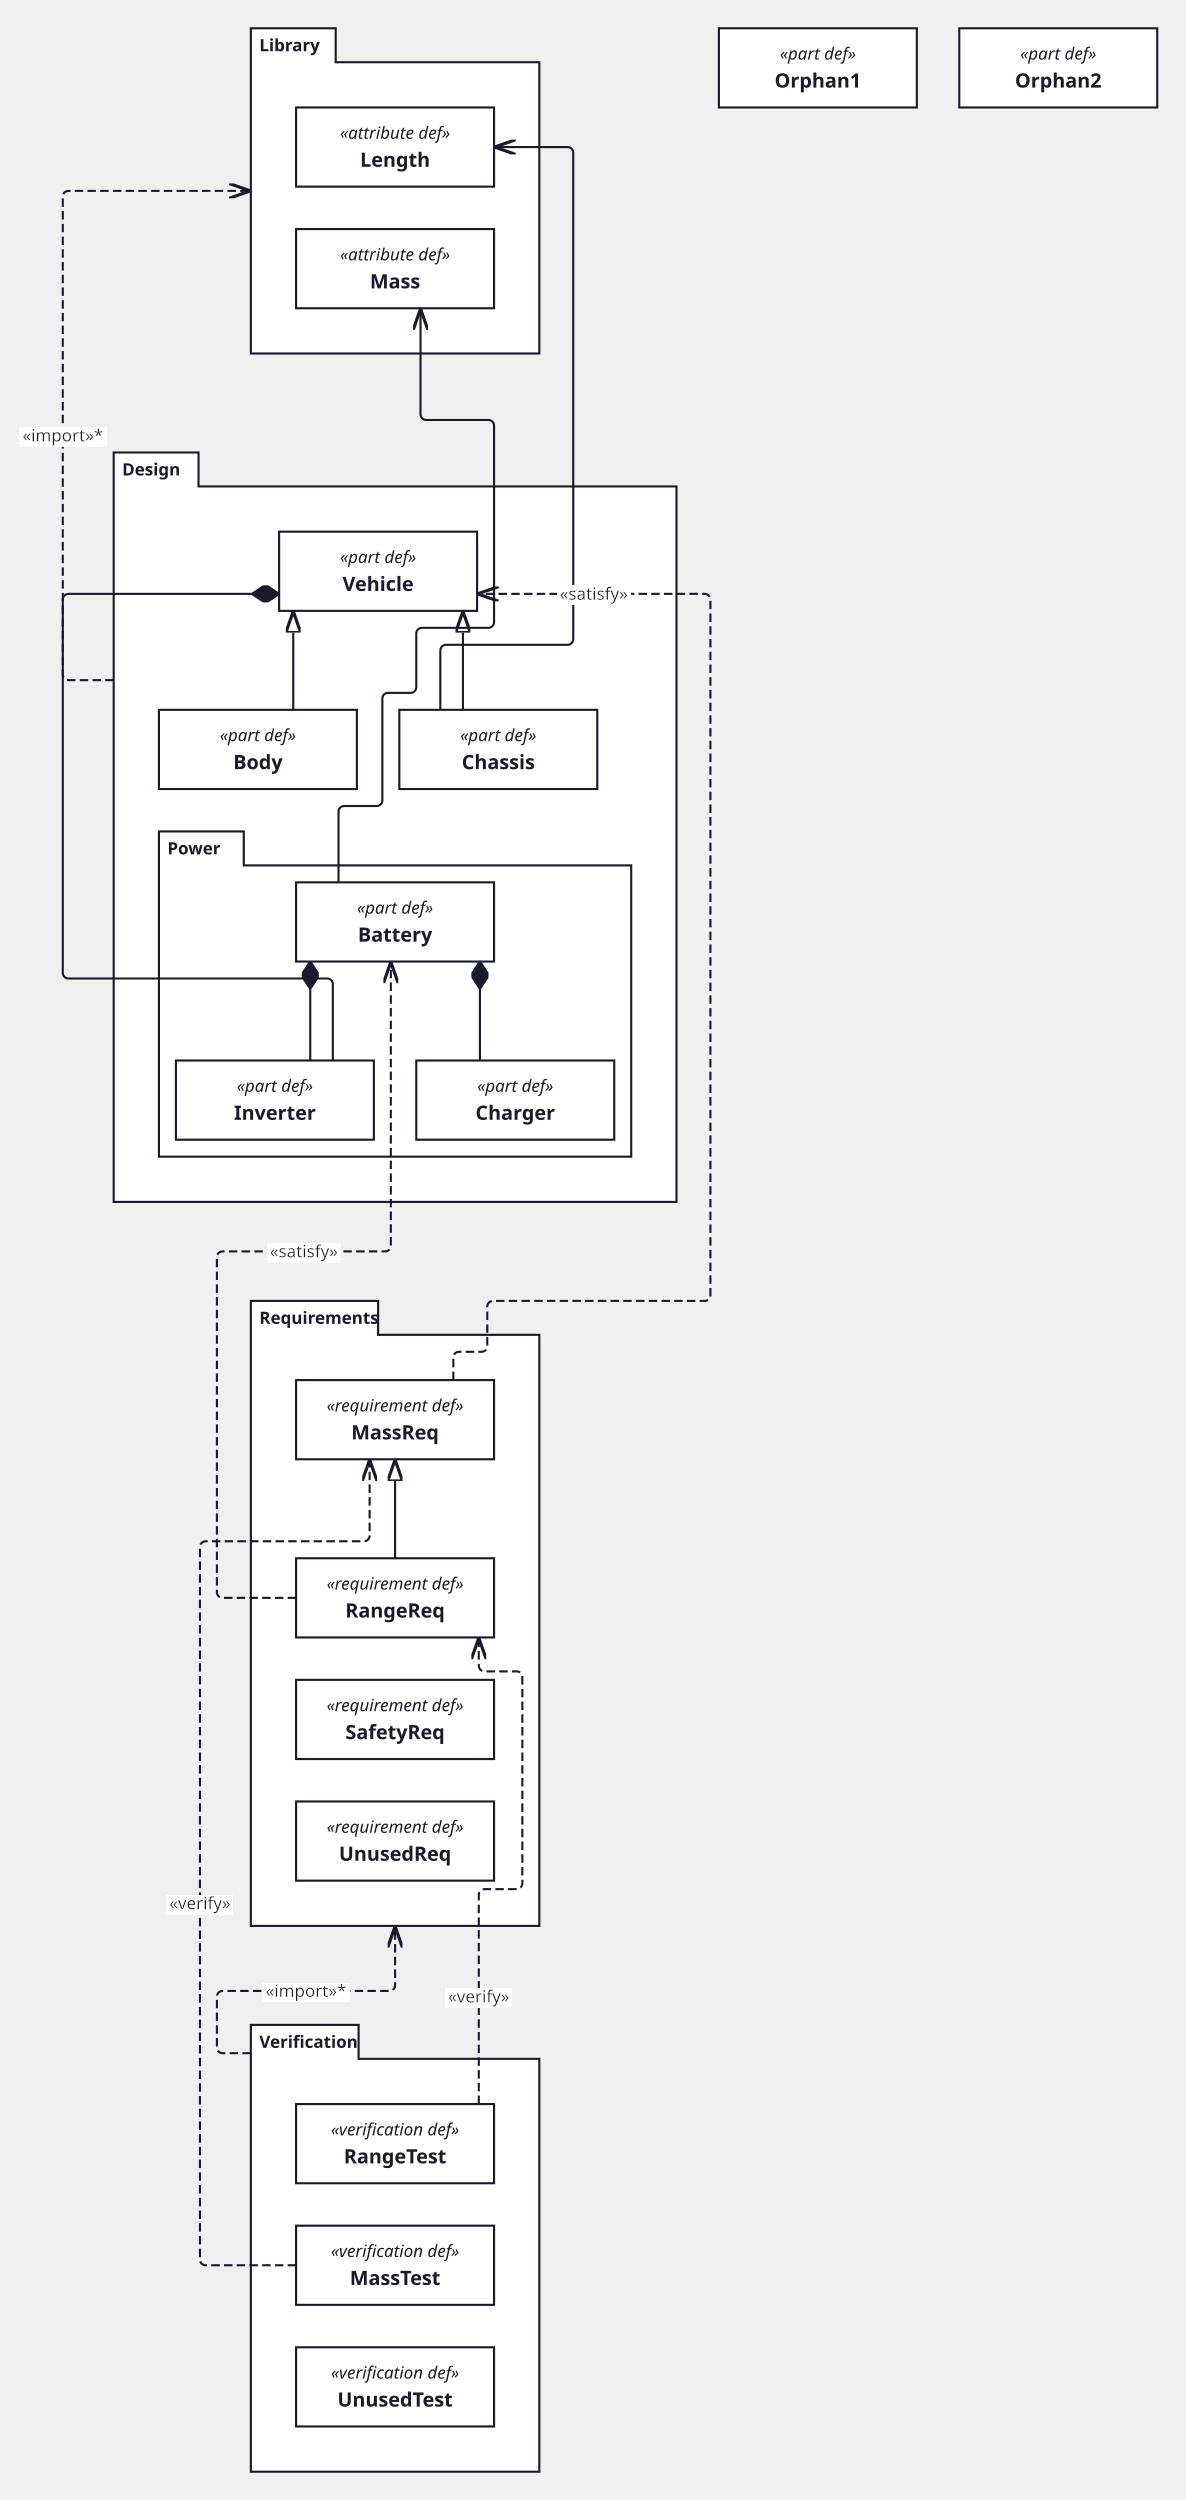
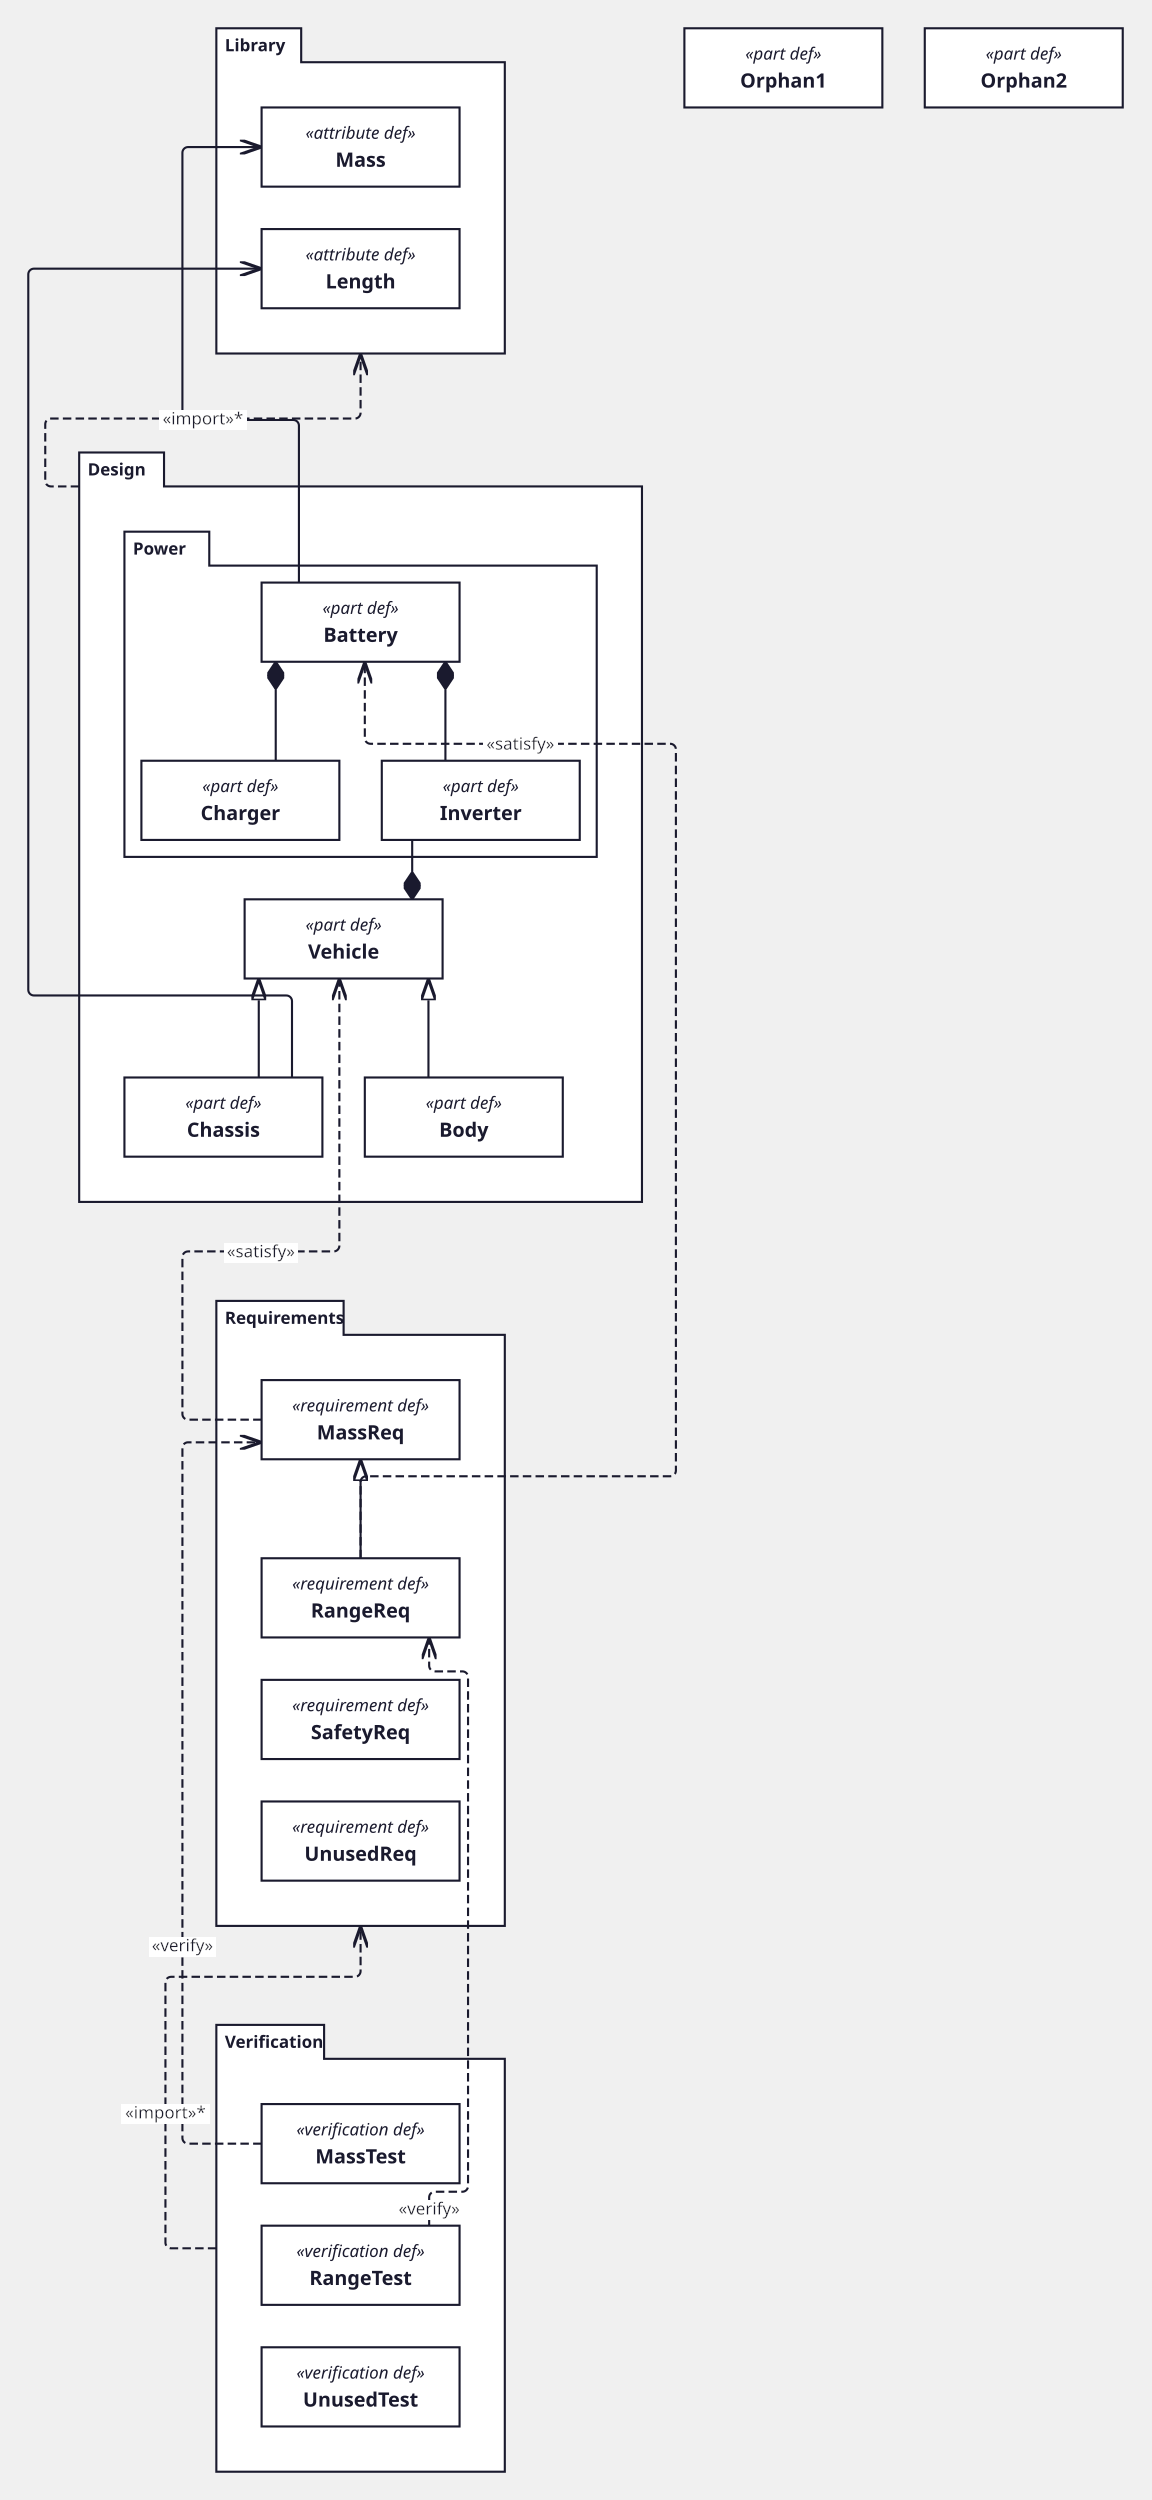
- <svg xmlns="http://www.w3.org/2000/svg" width="838.40" height="1768.00" viewBox="0 0 838.40 1768.00">
+ <svg xmlns="http://www.w3.org/2000/svg" width="814.00" height="1768.00" viewBox="0 0 814.00 1768.00">
  <defs>
    <marker id="line-end-open-chevron" markerWidth="10.248" markerHeight="7" refX="10.248" refY="3.5" orient="auto">
      <polyline points="0 0, 10 3.5, 0 7" fill="none" stroke="#1A1A2E" stroke-width="1.50" stroke-linejoin="bevel" />
    </marker>
    <marker id="line-end-hollow-triangle" markerWidth="10.248" markerHeight="7" refX="10.248" refY="3.5" orient="auto">
      <polygon points="0 0, 10 3.5, 0 7" fill="#FFFFFF" stroke="#1A1A2E" stroke-width="1.50" stroke-linejoin="bevel" />
    </marker>
    <marker id="line-end-filled-arrow" markerWidth="10.248" markerHeight="7" refX="10.248" refY="3.5" orient="auto">
      <polygon points="0 0, 10 3.5, 0 7" fill="#1A1A2E" stroke="#1A1A2E" stroke-width="1.50" stroke-linejoin="bevel" />
    </marker>
    <marker id="line-end-hollow-triangle-crossbar" markerWidth="14.748" markerHeight="7" refX="14.748" refY="3.5" orient="auto">
      <polygon points="4.5 0, 14.5 3.5, 4.5 7" fill="#FFFFFF" stroke="#1A1A2E" stroke-width="1.50" stroke-linejoin="bevel" />
      <line x1="1" y1="0" x2="1" y2="7" stroke="#1A1A2E" stroke-width="1.50" />
    </marker>
    <marker id="line-end-hollow-diamond" markerWidth="14" markerHeight="8" refX="13.416" refY="4" orient="auto">
      <polygon points="1 4, 7 0, 13 4, 7 8" fill="#FFFFFF" stroke="#1A1A2E" stroke-width="1.50" stroke-linejoin="bevel" />
    </marker>
    <marker id="line-end-filled-diamond" markerWidth="14" markerHeight="8" refX="13.416" refY="4" orient="auto">
      <polygon points="1 4, 7 0, 13 4, 7 8" fill="#1A1A2E" stroke="#1A1A2E" stroke-width="1.50" stroke-linejoin="bevel" />
    </marker>
    <marker id="line-end-circle" markerWidth="10" markerHeight="10" refX="9.75" refY="5" orient="auto">
      <circle cx="5" cy="5" r="4" fill="#FFFFFF" stroke="#1A1A2E" stroke-width="1.50" />
    </marker>
    <marker id="line-end-bar" markerWidth="4" markerHeight="12" refX="2.75" refY="6" orient="auto">
      <line x1="2" y1="0" x2="2" y2="12" stroke="#1A1A2E" stroke-width="1.50" />
    </marker>
    <filter id="label-bg" x="-0.05" y="-0.05" width="1.1" height="1.1">
      <feFlood flood-color="#FFFFFF" />
      <feComposite in="SourceGraphic" operator="over" />
    </filter>
  </defs>
-   <path d="M 80.40 344.00 L 80.40 320.00 L 140.40 320.00 L 140.40 344.00 L 478.40 344.00 L 478.40 850.00 L 80.40 850.00 Z" fill="#FFFFFF" stroke="#1A1A2E" stroke-width="1.50" />
-   <text x="86.40" y="332.00" font-family="Noto Sans, sans-serif" font-size="12.00" font-weight="bold" fill="#1A1A2E" text-anchor="start" dominant-baseline="middle">Design</text>
-   <path d="M 112.40 612.00 L 112.40 588.00 L 172.40 588.00 L 172.40 612.00 L 446.40 612.00 L 446.40 818.00 L 112.40 818.00 Z" fill="#FFFFFF" stroke="#1A1A2E" stroke-width="1.50" />
-   <text x="118.40" y="600.00" font-family="Noto Sans, sans-serif" font-size="12.00" font-weight="bold" fill="#1A1A2E" text-anchor="start" dominant-baseline="middle">Power</text>
-   <rect x="209.40" y="624.00" width="140.00" height="56.00" fill="#FFFFFF" stroke="#1A1A2E" stroke-width="1.50" />
-   <text x="279.40" y="642.00" font-family="Noto Sans, sans-serif" font-size="12.00" font-style="italic" fill="#1A1A2E" text-anchor="middle" dominant-baseline="middle">«part def»</text>
-   <text x="279.40" y="661.00" font-family="Noto Sans, sans-serif" font-size="14.00" font-weight="bold" fill="#1A1A2E" text-anchor="middle" dominant-baseline="middle">Battery</text>
-   <rect x="294.40" y="750.00" width="140.00" height="56.00" fill="#FFFFFF" stroke="#1A1A2E" stroke-width="1.50" />
-   <text x="364.40" y="768.00" font-family="Noto Sans, sans-serif" font-size="12.00" font-style="italic" fill="#1A1A2E" text-anchor="middle" dominant-baseline="middle">«part def»</text>
-   <text x="364.40" y="787.00" font-family="Noto Sans, sans-serif" font-size="14.00" font-weight="bold" fill="#1A1A2E" text-anchor="middle" dominant-baseline="middle">Charger</text>
-   <rect x="124.40" y="750.00" width="140.00" height="56.00" fill="#FFFFFF" stroke="#1A1A2E" stroke-width="1.50" />
-   <text x="194.40" y="768.00" font-family="Noto Sans, sans-serif" font-size="12.00" font-style="italic" fill="#1A1A2E" text-anchor="middle" dominant-baseline="middle">«part def»</text>
-   <text x="194.40" y="787.00" font-family="Noto Sans, sans-serif" font-size="14.00" font-weight="bold" fill="#1A1A2E" text-anchor="middle" dominant-baseline="middle">Inverter</text>
-   <path d="M 339.40 750.00 L 339.40 680.00" fill="none" stroke="#1A1A2E" stroke-width="1.50" marker-end="url(#line-end-filled-diamond)" />
-   <path d="M 219.40 750.00 L 219.40 680.00" fill="none" stroke="#1A1A2E" stroke-width="1.50" marker-end="url(#line-end-filled-diamond)" />
-   <rect x="197.40" y="376.00" width="140.00" height="56.00" fill="#FFFFFF" stroke="#1A1A2E" stroke-width="1.50" />
-   <text x="267.40" y="394.00" font-family="Noto Sans, sans-serif" font-size="12.00" font-style="italic" fill="#1A1A2E" text-anchor="middle" dominant-baseline="middle">«part def»</text>
-   <text x="267.40" y="413.00" font-family="Noto Sans, sans-serif" font-size="14.00" font-weight="bold" fill="#1A1A2E" text-anchor="middle" dominant-baseline="middle">Vehicle</text>
-   <rect x="282.40" y="502.00" width="140.00" height="56.00" fill="#FFFFFF" stroke="#1A1A2E" stroke-width="1.50" />
-   <text x="352.40" y="520.00" font-family="Noto Sans, sans-serif" font-size="12.00" font-style="italic" fill="#1A1A2E" text-anchor="middle" dominant-baseline="middle">«part def»</text>
-   <text x="352.40" y="539.00" font-family="Noto Sans, sans-serif" font-size="14.00" font-weight="bold" fill="#1A1A2E" text-anchor="middle" dominant-baseline="middle">Chassis</text>
-   <rect x="112.40" y="502.00" width="140.00" height="56.00" fill="#FFFFFF" stroke="#1A1A2E" stroke-width="1.50" />
-   <text x="182.40" y="520.00" font-family="Noto Sans, sans-serif" font-size="12.00" font-style="italic" fill="#1A1A2E" text-anchor="middle" dominant-baseline="middle">«part def»</text>
-   <text x="182.40" y="539.00" font-family="Noto Sans, sans-serif" font-size="14.00" font-weight="bold" fill="#1A1A2E" text-anchor="middle" dominant-baseline="middle">Body</text>
-   <path d="M 327.40 502.00 L 327.40 432.00" fill="none" stroke="#1A1A2E" stroke-width="1.50" marker-end="url(#line-end-hollow-triangle)" />
-   <path d="M 207.40 502.00 L 207.40 432.00" fill="none" stroke="#1A1A2E" stroke-width="1.50" marker-end="url(#line-end-hollow-triangle)" />
-   <path d="M 177.40 944.00 L 177.40 920.00 L 267.40 920.00 L 267.40 944.00 L 381.40 944.00 L 381.40 1362.00 L 177.40 1362.00 Z" fill="#FFFFFF" stroke="#1A1A2E" stroke-width="1.50" />
-   <text x="183.40" y="932.00" font-family="Noto Sans, sans-serif" font-size="12.00" font-weight="bold" fill="#1A1A2E" text-anchor="start" dominant-baseline="middle">Requirements</text>
-   <rect x="209.40" y="976.00" width="140.00" height="56.00" fill="#FFFFFF" stroke="#1A1A2E" stroke-width="1.50" />
-   <text x="279.40" y="994.00" font-family="Noto Sans, sans-serif" font-size="12.00" font-style="italic" fill="#1A1A2E" text-anchor="middle" dominant-baseline="middle">«requirement def»</text>
-   <text x="279.40" y="1013.00" font-family="Noto Sans, sans-serif" font-size="14.00" font-weight="bold" fill="#1A1A2E" text-anchor="middle" dominant-baseline="middle">MassReq</text>
-   <rect x="209.40" y="1102.00" width="140.00" height="56.00" fill="#FFFFFF" stroke="#1A1A2E" stroke-width="1.50" />
-   <text x="279.40" y="1120.00" font-family="Noto Sans, sans-serif" font-size="12.00" font-style="italic" fill="#1A1A2E" text-anchor="middle" dominant-baseline="middle">«requirement def»</text>
-   <text x="279.40" y="1139.00" font-family="Noto Sans, sans-serif" font-size="14.00" font-weight="bold" fill="#1A1A2E" text-anchor="middle" dominant-baseline="middle">RangeReq</text>
-   <rect x="209.40" y="1188.00" width="140.00" height="56.00" fill="#FFFFFF" stroke="#1A1A2E" stroke-width="1.50" />
-   <text x="279.40" y="1206.00" font-family="Noto Sans, sans-serif" font-size="12.00" font-style="italic" fill="#1A1A2E" text-anchor="middle" dominant-baseline="middle">«requirement def»</text>
-   <text x="279.40" y="1225.00" font-family="Noto Sans, sans-serif" font-size="14.00" font-weight="bold" fill="#1A1A2E" text-anchor="middle" dominant-baseline="middle">SafetyReq</text>
-   <rect x="209.40" y="1274.00" width="140.00" height="56.00" fill="#FFFFFF" stroke="#1A1A2E" stroke-width="1.50" />
-   <text x="279.40" y="1292.00" font-family="Noto Sans, sans-serif" font-size="12.00" font-style="italic" fill="#1A1A2E" text-anchor="middle" dominant-baseline="middle">«requirement def»</text>
-   <text x="279.40" y="1311.00" font-family="Noto Sans, sans-serif" font-size="14.00" font-weight="bold" fill="#1A1A2E" text-anchor="middle" dominant-baseline="middle">UnusedReq</text>
-   <path d="M 279.40 1102.00 L 279.40 1032.00" fill="none" stroke="#1A1A2E" stroke-width="1.50" marker-end="url(#line-end-hollow-triangle)" />
-   <path d="M 177.40 1456.00 L 177.40 1432.00 L 253.60 1432.00 L 253.60 1456.00 L 381.40 1456.00 L 381.40 1748.00 L 177.40 1748.00 Z" fill="#FFFFFF" stroke="#1A1A2E" stroke-width="1.50" />
-   <text x="183.40" y="1444.00" font-family="Noto Sans, sans-serif" font-size="12.00" font-weight="bold" fill="#1A1A2E" text-anchor="start" dominant-baseline="middle">Verification</text>
-   <rect x="209.40" y="1574.00" width="140.00" height="56.00" fill="#FFFFFF" stroke="#1A1A2E" stroke-width="1.50" />
-   <text x="279.40" y="1592.00" font-family="Noto Sans, sans-serif" font-size="12.00" font-style="italic" fill="#1A1A2E" text-anchor="middle" dominant-baseline="middle">«verification def»</text>
-   <text x="279.40" y="1611.00" font-family="Noto Sans, sans-serif" font-size="14.00" font-weight="bold" fill="#1A1A2E" text-anchor="middle" dominant-baseline="middle">MassTest</text>
-   <rect x="209.40" y="1488.00" width="140.00" height="56.00" fill="#FFFFFF" stroke="#1A1A2E" stroke-width="1.50" />
-   <text x="279.40" y="1506.00" font-family="Noto Sans, sans-serif" font-size="12.00" font-style="italic" fill="#1A1A2E" text-anchor="middle" dominant-baseline="middle">«verification def»</text>
-   <text x="279.40" y="1525.00" font-family="Noto Sans, sans-serif" font-size="14.00" font-weight="bold" fill="#1A1A2E" text-anchor="middle" dominant-baseline="middle">RangeTest</text>
-   <rect x="209.40" y="1660.00" width="140.00" height="56.00" fill="#FFFFFF" stroke="#1A1A2E" stroke-width="1.50" />
-   <text x="279.40" y="1678.00" font-family="Noto Sans, sans-serif" font-size="12.00" font-style="italic" fill="#1A1A2E" text-anchor="middle" dominant-baseline="middle">«verification def»</text>
-   <text x="279.40" y="1697.00" font-family="Noto Sans, sans-serif" font-size="14.00" font-weight="bold" fill="#1A1A2E" text-anchor="middle" dominant-baseline="middle">UnusedTest</text>
-   <path d="M 177.40 44.00 L 177.40 20.00 L 237.40 20.00 L 237.40 44.00 L 381.40 44.00 L 381.40 250.00 L 177.40 250.00 Z" fill="#FFFFFF" stroke="#1A1A2E" stroke-width="1.50" />
-   <text x="183.40" y="32.00" font-family="Noto Sans, sans-serif" font-size="12.00" font-weight="bold" fill="#1A1A2E" text-anchor="start" dominant-baseline="middle">Library</text>
-   <rect x="209.40" y="162.00" width="140.00" height="56.00" fill="#FFFFFF" stroke="#1A1A2E" stroke-width="1.50" />
-   <text x="279.40" y="180.00" font-family="Noto Sans, sans-serif" font-size="12.00" font-style="italic" fill="#1A1A2E" text-anchor="middle" dominant-baseline="middle">«attribute def»</text>
-   <text x="279.40" y="199.00" font-family="Noto Sans, sans-serif" font-size="14.00" font-weight="bold" fill="#1A1A2E" text-anchor="middle" dominant-baseline="middle">Mass</text>
-   <rect x="209.40" y="76.00" width="140.00" height="56.00" fill="#FFFFFF" stroke="#1A1A2E" stroke-width="1.50" />
-   <text x="279.40" y="94.00" font-family="Noto Sans, sans-serif" font-size="12.00" font-style="italic" fill="#1A1A2E" text-anchor="middle" dominant-baseline="middle">«attribute def»</text>
-   <text x="279.40" y="113.00" font-family="Noto Sans, sans-serif" font-size="14.00" font-weight="bold" fill="#1A1A2E" text-anchor="middle" dominant-baseline="middle">Length</text>
-   <rect x="508.40" y="20.00" width="140.00" height="56.00" fill="#FFFFFF" stroke="#1A1A2E" stroke-width="1.50" />
-   <text x="578.40" y="38.00" font-family="Noto Sans, sans-serif" font-size="12.00" font-style="italic" fill="#1A1A2E" text-anchor="middle" dominant-baseline="middle">«part def»</text>
-   <text x="578.40" y="57.00" font-family="Noto Sans, sans-serif" font-size="14.00" font-weight="bold" fill="#1A1A2E" text-anchor="middle" dominant-baseline="middle">Orphan1</text>
-   <rect x="678.40" y="20.00" width="140.00" height="56.00" fill="#FFFFFF" stroke="#1A1A2E" stroke-width="1.50" />
-   <text x="748.40" y="38.00" font-family="Noto Sans, sans-serif" font-size="12.00" font-style="italic" fill="#1A1A2E" text-anchor="middle" dominant-baseline="middle">«part def»</text>
-   <text x="748.40" y="57.00" font-family="Noto Sans, sans-serif" font-size="14.00" font-weight="bold" fill="#1A1A2E" text-anchor="middle" dominant-baseline="middle">Orphan2</text>
-   <path d="M 320.60 976.00 L 320.60 960.00 A 4.00 4.00 0 0 1 324.60 956.00 L 340.60 956.00 A 4.00 4.00 0 0 0 344.60 952.00 L 344.60 924.00 A 4.00 4.00 0 0 1 348.60 920.00 L 498.40 920.00 A 4.00 4.00 0 0 0 502.40 916.00 L 502.40 424.00 A 4.00 4.00 0 0 0 498.40 420.00 L 337.40 420.00" fill="none" stroke="#1A1A2E" stroke-width="1.50" marker-end="url(#line-end-open-chevron)" stroke-dasharray="6 3" />
-   <path d="M 209.40 1130.00 L 157.40 1130.00 A 4.00 4.00 0 0 1 153.40 1126.00 L 153.40 889.00 A 4.00 4.00 0 0 1 157.40 885.00 L 272.40 885.00 A 4.00 4.00 0 0 0 276.40 881.00 L 276.40 680.00" fill="none" stroke="#1A1A2E" stroke-width="1.50" marker-end="url(#line-end-open-chevron)" stroke-dasharray="6 3" />
-   <path d="M 209.40 1602.00 L 145.40 1602.00 A 4.00 4.00 0 0 1 141.40 1598.00 L 141.40 1094.00 A 4.00 4.00 0 0 1 145.40 1090.00 L 257.40 1090.00 A 4.00 4.00 0 0 0 261.40 1086.00 L 261.40 1032.00" fill="none" stroke="#1A1A2E" stroke-width="1.50" marker-end="url(#line-end-open-chevron)" stroke-dasharray="6 3" />
-   <path d="M 338.60 1488.00 L 338.60 1340.00 A 4.00 4.00 0 0 1 342.60 1336.00 L 365.40 1336.00 A 4.00 4.00 0 0 0 369.40 1332.00 L 369.40 1186.00 A 4.00 4.00 0 0 0 365.40 1182.00 L 342.60 1182.00 A 4.00 4.00 0 0 1 338.60 1178.00 L 338.60 1158.00" fill="none" stroke="#1A1A2E" stroke-width="1.50" marker-end="url(#line-end-open-chevron)" stroke-dasharray="6 3" />
-   <path d="M 239.40 624.00 L 239.40 574.00 A 4.00 4.00 0 0 1 243.40 570.00 L 266.40 570.00 A 4.00 4.00 0 0 0 270.40 566.00 L 270.40 494.00 A 4.00 4.00 0 0 1 274.40 490.00 L 290.40 490.00 A 4.00 4.00 0 0 0 294.40 486.00 L 294.40 448.00 A 4.00 4.00 0 0 1 298.40 444.00 L 345.40 444.00 A 4.00 4.00 0 0 0 349.40 440.00 L 349.40 301.00 A 4.00 4.00 0 0 0 345.40 297.00 L 301.40 297.00 A 4.00 4.00 0 0 1 297.40 293.00 L 297.40 218.00" fill="none" stroke="#1A1A2E" stroke-width="1.50" marker-end="url(#line-end-open-chevron)" />
-   <path d="M 311.40 502.00 L 311.40 460.00 A 4.00 4.00 0 0 1 315.40 456.00 L 401.40 456.00 A 4.00 4.00 0 0 0 405.40 452.00 L 405.40 108.00 A 4.00 4.00 0 0 0 401.40 104.00 L 349.40 104.00" fill="none" stroke="#1A1A2E" stroke-width="1.50" marker-end="url(#line-end-open-chevron)" />
-   <path d="M 235.40 750.00 L 235.40 696.00 A 4.00 4.00 0 0 0 231.40 692.00 L 48.40 692.00 A 4.00 4.00 0 0 1 44.40 688.00 L 44.40 424.00 A 4.00 4.00 0 0 1 48.40 420.00 L 197.40 420.00" fill="none" stroke="#1A1A2E" stroke-width="1.50" marker-end="url(#line-end-filled-diamond)" />
-   <path d="M 80.40 481.00 L 48.40 481.00 A 4.00 4.00 0 0 1 44.40 477.00 L 44.40 139.00 A 4.00 4.00 0 0 1 48.40 135.00 L 177.40 135.00" fill="none" stroke="#1A1A2E" stroke-width="1.50" marker-end="url(#line-end-open-chevron)" stroke-dasharray="6 3" />
-   <path d="M 177.40 1452.00 L 157.40 1452.00 A 4.00 4.00 0 0 1 153.40 1448.00 L 153.40 1412.00 A 4.00 4.00 0 0 1 157.40 1408.00 L 275.40 1408.00 A 4.00 4.00 0 0 0 279.40 1404.00 L 279.40 1362.00" fill="none" stroke="#1A1A2E" stroke-width="1.50" marker-end="url(#line-end-open-chevron)" stroke-dasharray="6 3" />
-   <text x="419.90" y="420.00" font-family="Noto Sans, sans-serif" font-size="12.00" fill="#1A1A2E" text-anchor="middle" dominant-baseline="middle" filter="url(#label-bg)">«satisfy»</text>
-   <text x="214.90" y="885.00" font-family="Noto Sans, sans-serif" font-size="12.00" fill="#1A1A2E" text-anchor="middle" dominant-baseline="middle" filter="url(#label-bg)">«satisfy»</text>
-   <text x="141.40" y="1346.00" font-family="Noto Sans, sans-serif" font-size="12.00" fill="#1A1A2E" text-anchor="middle" dominant-baseline="middle" filter="url(#label-bg)">«verify»</text>
-   <text x="338.60" y="1412.00" font-family="Noto Sans, sans-serif" font-size="12.00" fill="#1A1A2E" text-anchor="middle" dominant-baseline="middle" filter="url(#label-bg)">«verify»</text>
-   <text x="44.40" y="308.00" font-family="Noto Sans, sans-serif" font-size="12.00" fill="#1A1A2E" text-anchor="middle" dominant-baseline="middle" filter="url(#label-bg)">«import»*</text>
-   <text x="216.40" y="1408.00" font-family="Noto Sans, sans-serif" font-size="12.00" fill="#1A1A2E" text-anchor="middle" dominant-baseline="middle" filter="url(#label-bg)">«import»*</text>
+   <path d="M 56.00 344.00 L 56.00 320.00 L 116.00 320.00 L 116.00 344.00 L 454.00 344.00 L 454.00 850.00 L 56.00 850.00 Z" fill="#FFFFFF" stroke="#1A1A2E" stroke-width="1.50" />
+   <text x="62.00" y="332.00" font-family="Noto Sans, sans-serif" font-size="12.00" font-weight="bold" fill="#1A1A2E" text-anchor="start" dominant-baseline="middle">Design</text>
+   <path d="M 88.00 400.00 L 88.00 376.00 L 148.00 376.00 L 148.00 400.00 L 422.00 400.00 L 422.00 606.00 L 88.00 606.00 Z" fill="#FFFFFF" stroke="#1A1A2E" stroke-width="1.50" />
+   <text x="94.00" y="388.00" font-family="Noto Sans, sans-serif" font-size="12.00" font-weight="bold" fill="#1A1A2E" text-anchor="start" dominant-baseline="middle">Power</text>
+   <rect x="185.00" y="412.00" width="140.00" height="56.00" fill="#FFFFFF" stroke="#1A1A2E" stroke-width="1.50" />
+   <text x="255.00" y="430.00" font-family="Noto Sans, sans-serif" font-size="12.00" font-style="italic" fill="#1A1A2E" text-anchor="middle" dominant-baseline="middle">«part def»</text>
+   <text x="255.00" y="449.00" font-family="Noto Sans, sans-serif" font-size="14.00" font-weight="bold" fill="#1A1A2E" text-anchor="middle" dominant-baseline="middle">Battery</text>
+   <rect x="100.00" y="538.00" width="140.00" height="56.00" fill="#FFFFFF" stroke="#1A1A2E" stroke-width="1.50" />
+   <text x="170.00" y="556.00" font-family="Noto Sans, sans-serif" font-size="12.00" font-style="italic" fill="#1A1A2E" text-anchor="middle" dominant-baseline="middle">«part def»</text>
+   <text x="170.00" y="575.00" font-family="Noto Sans, sans-serif" font-size="14.00" font-weight="bold" fill="#1A1A2E" text-anchor="middle" dominant-baseline="middle">Charger</text>
+   <rect x="270.00" y="538.00" width="140.00" height="56.00" fill="#FFFFFF" stroke="#1A1A2E" stroke-width="1.50" />
+   <text x="340.00" y="556.00" font-family="Noto Sans, sans-serif" font-size="12.00" font-style="italic" fill="#1A1A2E" text-anchor="middle" dominant-baseline="middle">«part def»</text>
+   <text x="340.00" y="575.00" font-family="Noto Sans, sans-serif" font-size="14.00" font-weight="bold" fill="#1A1A2E" text-anchor="middle" dominant-baseline="middle">Inverter</text>
+   <path d="M 195.00 538.00 L 195.00 468.00" fill="none" stroke="#1A1A2E" stroke-width="1.50" marker-end="url(#line-end-filled-diamond)" />
+   <path d="M 315.00 538.00 L 315.00 468.00" fill="none" stroke="#1A1A2E" stroke-width="1.50" marker-end="url(#line-end-filled-diamond)" />
+   <rect x="173.00" y="636.00" width="140.00" height="56.00" fill="#FFFFFF" stroke="#1A1A2E" stroke-width="1.50" />
+   <text x="243.00" y="654.00" font-family="Noto Sans, sans-serif" font-size="12.00" font-style="italic" fill="#1A1A2E" text-anchor="middle" dominant-baseline="middle">«part def»</text>
+   <text x="243.00" y="673.00" font-family="Noto Sans, sans-serif" font-size="14.00" font-weight="bold" fill="#1A1A2E" text-anchor="middle" dominant-baseline="middle">Vehicle</text>
+   <rect x="88.00" y="762.00" width="140.00" height="56.00" fill="#FFFFFF" stroke="#1A1A2E" stroke-width="1.50" />
+   <text x="158.00" y="780.00" font-family="Noto Sans, sans-serif" font-size="12.00" font-style="italic" fill="#1A1A2E" text-anchor="middle" dominant-baseline="middle">«part def»</text>
+   <text x="158.00" y="799.00" font-family="Noto Sans, sans-serif" font-size="14.00" font-weight="bold" fill="#1A1A2E" text-anchor="middle" dominant-baseline="middle">Chassis</text>
+   <rect x="258.00" y="762.00" width="140.00" height="56.00" fill="#FFFFFF" stroke="#1A1A2E" stroke-width="1.50" />
+   <text x="328.00" y="780.00" font-family="Noto Sans, sans-serif" font-size="12.00" font-style="italic" fill="#1A1A2E" text-anchor="middle" dominant-baseline="middle">«part def»</text>
+   <text x="328.00" y="799.00" font-family="Noto Sans, sans-serif" font-size="14.00" font-weight="bold" fill="#1A1A2E" text-anchor="middle" dominant-baseline="middle">Body</text>
+   <path d="M 183.00 762.00 L 183.00 692.00" fill="none" stroke="#1A1A2E" stroke-width="1.50" marker-end="url(#line-end-hollow-triangle)" />
+   <path d="M 303.00 762.00 L 303.00 692.00" fill="none" stroke="#1A1A2E" stroke-width="1.50" marker-end="url(#line-end-hollow-triangle)" />
+   <path d="M 153.00 944.00 L 153.00 920.00 L 243.00 920.00 L 243.00 944.00 L 357.00 944.00 L 357.00 1362.00 L 153.00 1362.00 Z" fill="#FFFFFF" stroke="#1A1A2E" stroke-width="1.50" />
+   <text x="159.00" y="932.00" font-family="Noto Sans, sans-serif" font-size="12.00" font-weight="bold" fill="#1A1A2E" text-anchor="start" dominant-baseline="middle">Requirements</text>
+   <rect x="185.00" y="976.00" width="140.00" height="56.00" fill="#FFFFFF" stroke="#1A1A2E" stroke-width="1.50" />
+   <text x="255.00" y="994.00" font-family="Noto Sans, sans-serif" font-size="12.00" font-style="italic" fill="#1A1A2E" text-anchor="middle" dominant-baseline="middle">«requirement def»</text>
+   <text x="255.00" y="1013.00" font-family="Noto Sans, sans-serif" font-size="14.00" font-weight="bold" fill="#1A1A2E" text-anchor="middle" dominant-baseline="middle">MassReq</text>
+   <rect x="185.00" y="1102.00" width="140.00" height="56.00" fill="#FFFFFF" stroke="#1A1A2E" stroke-width="1.50" />
+   <text x="255.00" y="1120.00" font-family="Noto Sans, sans-serif" font-size="12.00" font-style="italic" fill="#1A1A2E" text-anchor="middle" dominant-baseline="middle">«requirement def»</text>
+   <text x="255.00" y="1139.00" font-family="Noto Sans, sans-serif" font-size="14.00" font-weight="bold" fill="#1A1A2E" text-anchor="middle" dominant-baseline="middle">RangeReq</text>
+   <rect x="185.00" y="1188.00" width="140.00" height="56.00" fill="#FFFFFF" stroke="#1A1A2E" stroke-width="1.50" />
+   <text x="255.00" y="1206.00" font-family="Noto Sans, sans-serif" font-size="12.00" font-style="italic" fill="#1A1A2E" text-anchor="middle" dominant-baseline="middle">«requirement def»</text>
+   <text x="255.00" y="1225.00" font-family="Noto Sans, sans-serif" font-size="14.00" font-weight="bold" fill="#1A1A2E" text-anchor="middle" dominant-baseline="middle">SafetyReq</text>
+   <rect x="185.00" y="1274.00" width="140.00" height="56.00" fill="#FFFFFF" stroke="#1A1A2E" stroke-width="1.50" />
+   <text x="255.00" y="1292.00" font-family="Noto Sans, sans-serif" font-size="12.00" font-style="italic" fill="#1A1A2E" text-anchor="middle" dominant-baseline="middle">«requirement def»</text>
+   <text x="255.00" y="1311.00" font-family="Noto Sans, sans-serif" font-size="14.00" font-weight="bold" fill="#1A1A2E" text-anchor="middle" dominant-baseline="middle">UnusedReq</text>
+   <path d="M 255.00 1102.00 L 255.00 1032.00" fill="none" stroke="#1A1A2E" stroke-width="1.50" marker-end="url(#line-end-hollow-triangle)" />
+   <path d="M 153.00 1456.00 L 153.00 1432.00 L 229.20 1432.00 L 229.20 1456.00 L 357.00 1456.00 L 357.00 1748.00 L 153.00 1748.00 Z" fill="#FFFFFF" stroke="#1A1A2E" stroke-width="1.50" />
+   <text x="159.00" y="1444.00" font-family="Noto Sans, sans-serif" font-size="12.00" font-weight="bold" fill="#1A1A2E" text-anchor="start" dominant-baseline="middle">Verification</text>
+   <rect x="185.00" y="1488.00" width="140.00" height="56.00" fill="#FFFFFF" stroke="#1A1A2E" stroke-width="1.50" />
+   <text x="255.00" y="1506.00" font-family="Noto Sans, sans-serif" font-size="12.00" font-style="italic" fill="#1A1A2E" text-anchor="middle" dominant-baseline="middle">«verification def»</text>
+   <text x="255.00" y="1525.00" font-family="Noto Sans, sans-serif" font-size="14.00" font-weight="bold" fill="#1A1A2E" text-anchor="middle" dominant-baseline="middle">MassTest</text>
+   <rect x="185.00" y="1574.00" width="140.00" height="56.00" fill="#FFFFFF" stroke="#1A1A2E" stroke-width="1.50" />
+   <text x="255.00" y="1592.00" font-family="Noto Sans, sans-serif" font-size="12.00" font-style="italic" fill="#1A1A2E" text-anchor="middle" dominant-baseline="middle">«verification def»</text>
+   <text x="255.00" y="1611.00" font-family="Noto Sans, sans-serif" font-size="14.00" font-weight="bold" fill="#1A1A2E" text-anchor="middle" dominant-baseline="middle">RangeTest</text>
+   <rect x="185.00" y="1660.00" width="140.00" height="56.00" fill="#FFFFFF" stroke="#1A1A2E" stroke-width="1.50" />
+   <text x="255.00" y="1678.00" font-family="Noto Sans, sans-serif" font-size="12.00" font-style="italic" fill="#1A1A2E" text-anchor="middle" dominant-baseline="middle">«verification def»</text>
+   <text x="255.00" y="1697.00" font-family="Noto Sans, sans-serif" font-size="14.00" font-weight="bold" fill="#1A1A2E" text-anchor="middle" dominant-baseline="middle">UnusedTest</text>
+   <path d="M 153.00 44.00 L 153.00 20.00 L 213.00 20.00 L 213.00 44.00 L 357.00 44.00 L 357.00 250.00 L 153.00 250.00 Z" fill="#FFFFFF" stroke="#1A1A2E" stroke-width="1.50" />
+   <text x="159.00" y="32.00" font-family="Noto Sans, sans-serif" font-size="12.00" font-weight="bold" fill="#1A1A2E" text-anchor="start" dominant-baseline="middle">Library</text>
+   <rect x="185.00" y="76.00" width="140.00" height="56.00" fill="#FFFFFF" stroke="#1A1A2E" stroke-width="1.50" />
+   <text x="255.00" y="94.00" font-family="Noto Sans, sans-serif" font-size="12.00" font-style="italic" fill="#1A1A2E" text-anchor="middle" dominant-baseline="middle">«attribute def»</text>
+   <text x="255.00" y="113.00" font-family="Noto Sans, sans-serif" font-size="14.00" font-weight="bold" fill="#1A1A2E" text-anchor="middle" dominant-baseline="middle">Mass</text>
+   <rect x="185.00" y="162.00" width="140.00" height="56.00" fill="#FFFFFF" stroke="#1A1A2E" stroke-width="1.50" />
+   <text x="255.00" y="180.00" font-family="Noto Sans, sans-serif" font-size="12.00" font-style="italic" fill="#1A1A2E" text-anchor="middle" dominant-baseline="middle">«attribute def»</text>
+   <text x="255.00" y="199.00" font-family="Noto Sans, sans-serif" font-size="14.00" font-weight="bold" fill="#1A1A2E" text-anchor="middle" dominant-baseline="middle">Length</text>
+   <rect x="484.00" y="20.00" width="140.00" height="56.00" fill="#FFFFFF" stroke="#1A1A2E" stroke-width="1.50" />
+   <text x="554.00" y="38.00" font-family="Noto Sans, sans-serif" font-size="12.00" font-style="italic" fill="#1A1A2E" text-anchor="middle" dominant-baseline="middle">«part def»</text>
+   <text x="554.00" y="57.00" font-family="Noto Sans, sans-serif" font-size="14.00" font-weight="bold" fill="#1A1A2E" text-anchor="middle" dominant-baseline="middle">Orphan1</text>
+   <rect x="654.00" y="20.00" width="140.00" height="56.00" fill="#FFFFFF" stroke="#1A1A2E" stroke-width="1.50" />
+   <text x="724.00" y="38.00" font-family="Noto Sans, sans-serif" font-size="12.00" font-style="italic" fill="#1A1A2E" text-anchor="middle" dominant-baseline="middle">«part def»</text>
+   <text x="724.00" y="57.00" font-family="Noto Sans, sans-serif" font-size="14.00" font-weight="bold" fill="#1A1A2E" text-anchor="middle" dominant-baseline="middle">Orphan2</text>
+   <path d="M 185.00 1004.00 L 133.00 1004.00 A 4.00 4.00 0 0 1 129.00 1000.00 L 129.00 889.00 A 4.00 4.00 0 0 1 133.00 885.00 L 236.00 885.00 A 4.00 4.00 0 0 0 240.00 881.00 L 240.00 692.00" fill="none" stroke="#1A1A2E" stroke-width="1.50" marker-end="url(#line-end-open-chevron)" stroke-dasharray="6 3" />
+   <path d="M 255.00 1102.00 L 255.00 1048.00 A 4.00 4.00 0 0 1 259.00 1044.00 L 474.00 1044.00 A 4.00 4.00 0 0 0 478.00 1040.00 L 478.00 530.00 A 4.00 4.00 0 0 0 474.00 526.00 L 262.00 526.00 A 4.00 4.00 0 0 1 258.00 522.00 L 258.00 468.00" fill="none" stroke="#1A1A2E" stroke-width="1.50" marker-end="url(#line-end-open-chevron)" stroke-dasharray="6 3" />
+   <path d="M 185.00 1516.00 L 133.00 1516.00 A 4.00 4.00 0 0 1 129.00 1512.00 L 129.00 1024.00 A 4.00 4.00 0 0 1 133.00 1020.00 L 185.00 1020.00" fill="none" stroke="#1A1A2E" stroke-width="1.50" marker-end="url(#line-end-open-chevron)" stroke-dasharray="6 3" />
+   <path d="M 303.50 1574.00 L 303.50 1554.00 A 4.00 4.00 0 0 1 307.50 1550.00 L 327.00 1550.00 A 4.00 4.00 0 0 0 331.00 1546.00 L 331.00 1186.00 A 4.00 4.00 0 0 0 327.00 1182.00 L 307.50 1182.00 A 4.00 4.00 0 0 1 303.50 1178.00 L 303.50 1158.00" fill="none" stroke="#1A1A2E" stroke-width="1.50" marker-end="url(#line-end-open-chevron)" stroke-dasharray="6 3" />
+   <path d="M 211.40 412.00 L 211.40 301.00 A 4.00 4.00 0 0 0 207.40 297.00 L 133.00 297.00 A 4.00 4.00 0 0 1 129.00 293.00 L 129.00 108.00 A 4.00 4.00 0 0 1 133.00 104.00 L 185.00 104.00" fill="none" stroke="#1A1A2E" stroke-width="1.50" marker-end="url(#line-end-open-chevron)" />
+   <path d="M 206.50 762.00 L 206.50 708.00 A 4.00 4.00 0 0 0 202.50 704.00 L 24.00 704.00 A 4.00 4.00 0 0 1 20.00 700.00 L 20.00 194.00 A 4.00 4.00 0 0 1 24.00 190.00 L 185.00 190.00" fill="none" stroke="#1A1A2E" stroke-width="1.50" marker-end="url(#line-end-open-chevron)" />
+   <path d="M 291.50 594.00 L 291.50 636.00" fill="none" stroke="#1A1A2E" stroke-width="1.50" marker-end="url(#line-end-filled-diamond)" />
+   <path d="M 56.00 344.00 L 36.00 344.00 A 4.00 4.00 0 0 1 32.00 340.00 L 32.00 300.00 A 4.00 4.00 0 0 1 36.00 296.00 L 251.00 296.00 A 4.00 4.00 0 0 0 255.00 292.00 L 255.00 250.00" fill="none" stroke="#1A1A2E" stroke-width="1.50" marker-end="url(#line-end-open-chevron)" stroke-dasharray="6 3" />
+   <path d="M 153.00 1590.00 L 121.00 1590.00 A 4.00 4.00 0 0 1 117.00 1586.00 L 117.00 1402.00 A 4.00 4.00 0 0 1 121.00 1398.00 L 251.00 1398.00 A 4.00 4.00 0 0 0 255.00 1394.00 L 255.00 1362.00" fill="none" stroke="#1A1A2E" stroke-width="1.50" marker-end="url(#line-end-open-chevron)" stroke-dasharray="6 3" />
+   <text x="184.50" y="885.00" font-family="Noto Sans, sans-serif" font-size="12.00" fill="#1A1A2E" text-anchor="middle" dominant-baseline="middle" filter="url(#label-bg)">«satisfy»</text>
+   <text x="368.00" y="526.00" font-family="Noto Sans, sans-serif" font-size="12.00" fill="#1A1A2E" text-anchor="middle" dominant-baseline="middle" filter="url(#label-bg)">«satisfy»</text>
+   <text x="129.00" y="1375.80" font-family="Noto Sans, sans-serif" font-size="12.00" fill="#1A1A2E" text-anchor="middle" dominant-baseline="middle" filter="url(#label-bg)">«verify»</text>
+   <text x="303.50" y="1562.00" font-family="Noto Sans, sans-serif" font-size="12.00" fill="#1A1A2E" text-anchor="middle" dominant-baseline="middle" filter="url(#label-bg)">«verify»</text>
+   <text x="143.50" y="296.00" font-family="Noto Sans, sans-serif" font-size="12.00" fill="#1A1A2E" text-anchor="middle" dominant-baseline="middle" filter="url(#label-bg)">«import»*</text>
+   <text x="117.00" y="1494.00" font-family="Noto Sans, sans-serif" font-size="12.00" fill="#1A1A2E" text-anchor="middle" dominant-baseline="middle" filter="url(#label-bg)">«import»*</text>
</svg>
